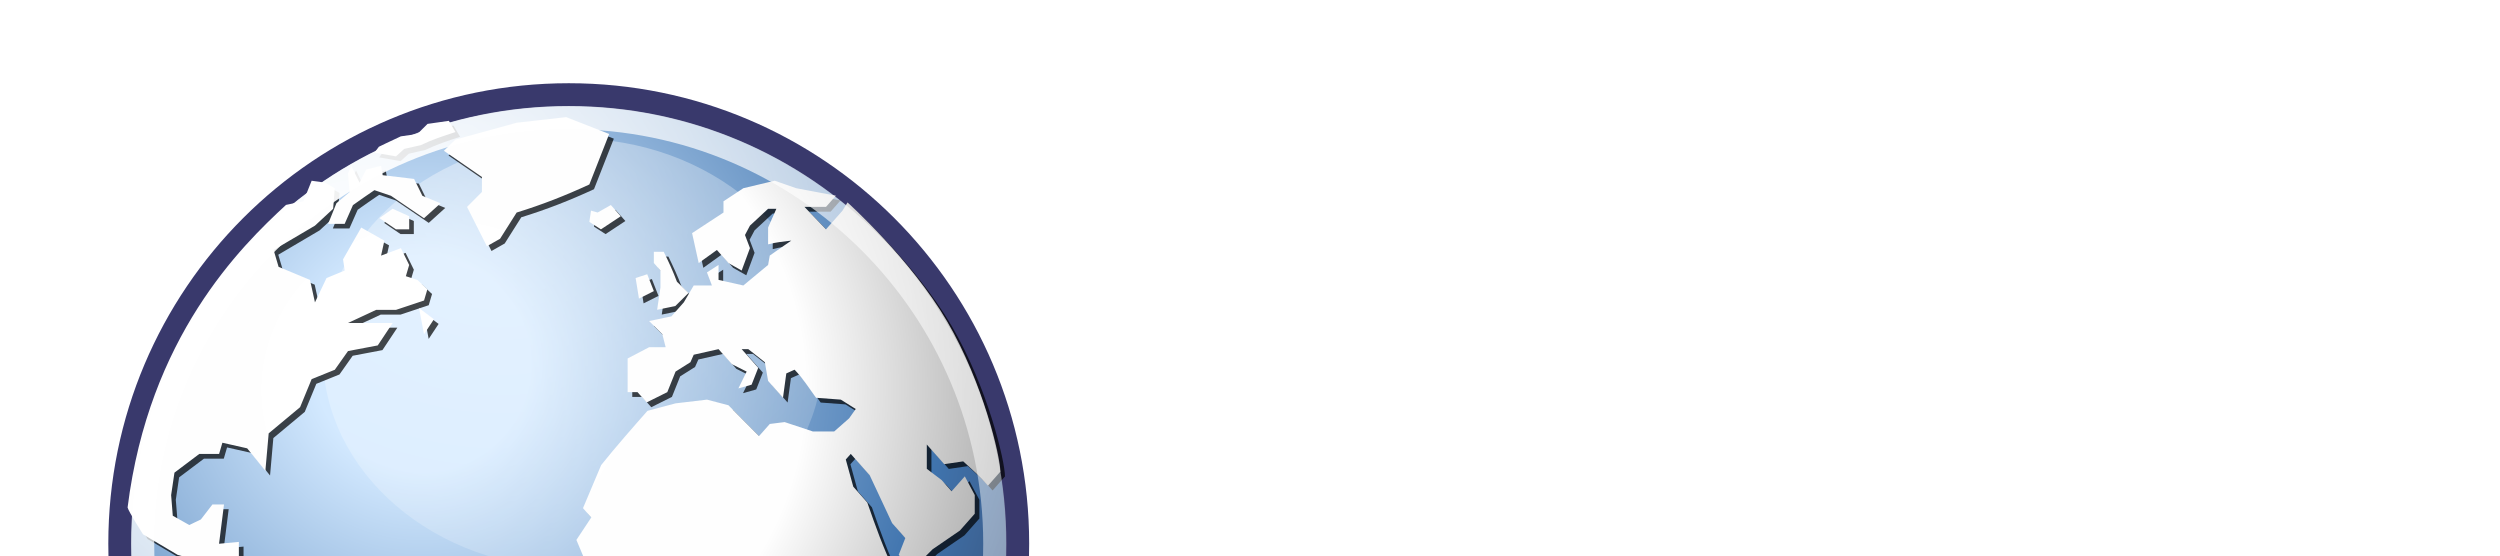
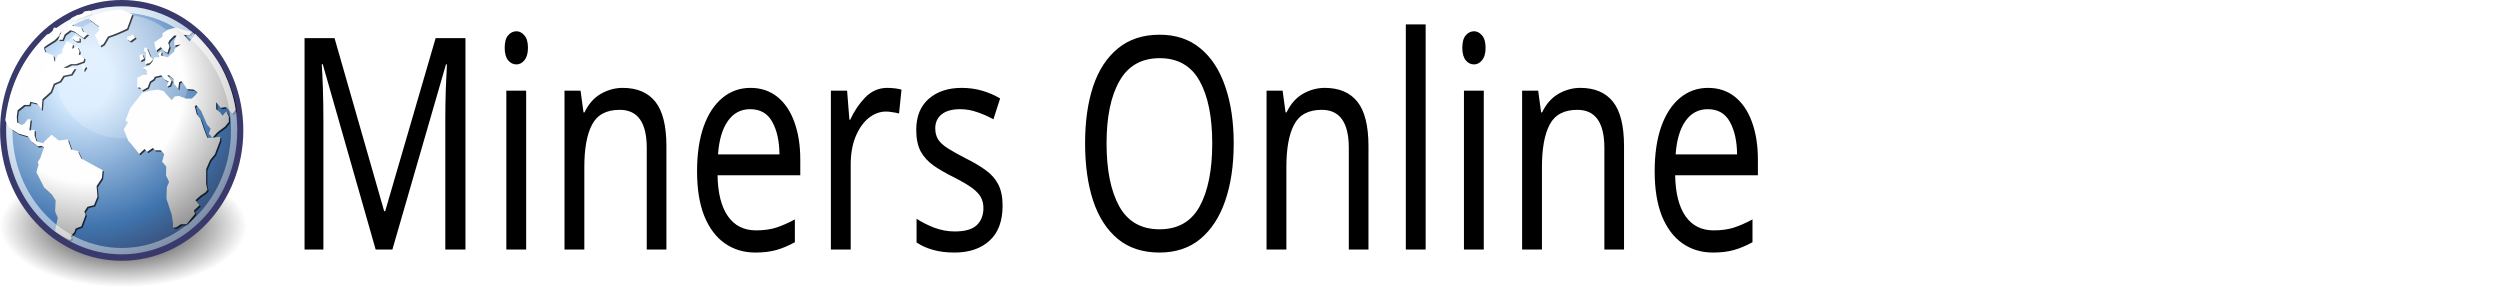
- <svg xmlns="http://www.w3.org/2000/svg" width="108" height="24">
-   <defs>
-     <radialGradient id="a" cx="15.116" cy="63.965" r="12.289" gradientTransform="scale(1.644 .60828)" gradientUnits="userSpaceOnUse">
-       <stop offset="0" />
-       <stop offset="1" stop-opacity="0" />
+ <svg xmlns="http://www.w3.org/2000/svg" width="208" height="24" version="1.1" id="svg96">
+   <defs id="defs82">
+     <rect x="20.301" y="1.396" width="87.695" height="22.603" id="rect366" />
+     <radialGradient id="a" cx="15.116" cy="63.965" r="12.289" gradientTransform="matrix(0.8355864,0,0,0.412777,-2.361903,-7.578824)" gradientUnits="userSpaceOnUse">
+       <stop offset="0" id="stop51" />
+       <stop offset="1" stop-opacity="0" id="stop53" />
    </radialGradient>
-     <radialGradient id="c" cx="11.827" cy="10.476" r="32.665" gradientTransform="scale(1.1795 .84779)" gradientUnits="userSpaceOnUse">
-       <stop offset="0" stop-color="#fff" />
-       <stop offset="1" stop-color="#fff" stop-opacity="0" />
+     <radialGradient id="c" cx="11.827" cy="10.476" r="32.665" gradientTransform="matrix(0.5011441,0,0,0.4627636,2.663255,-1.971883)" gradientUnits="userSpaceOnUse">
+       <stop offset="0" stop-color="#fff" id="stop56" />
+       <stop offset="1" stop-color="#fff" stop-opacity="0" id="stop58" />
    </radialGradient>
-     <radialGradient id="e" cx="15.601" cy="12.142" r="43.527" gradientTransform="scale(.99999 1)" gradientUnits="userSpaceOnUse">
-       <stop offset="0" stop-color="#fff" />
-       <stop offset="1" stop-color="#fff" stop-opacity=".165" />
+     <radialGradient id="e" cx="15.601" cy="12.142" r="43.527" gradientTransform="matrix(0.5082592,0,0,0.545847,-2.361903,-1.971883)" gradientUnits="userSpaceOnUse">
+       <stop offset="0" stop-color="#fff" id="stop61" />
+       <stop offset="1" stop-color="#fff" stop-opacity=".165" id="stop63" />
    </radialGradient>
-     <radialGradient id="b" cx="18.248" cy="15.716" r="29.993" gradientTransform="scale(.99999 1)" gradientUnits="userSpaceOnUse">
-       <stop offset="0" stop-color="#d3e9ff" />
-       <stop offset=".155" stop-color="#d3e9ff" />
-       <stop offset=".75" stop-color="#4074ae" />
-       <stop offset="1" stop-color="#36486c" />
+     <radialGradient id="b" cx="18.248" cy="15.716" r="29.993" gradientTransform="matrix(0.5082592,0,0,0.545847,-2.361903,-1.971883)" gradientUnits="userSpaceOnUse">
+       <stop offset="0" stop-color="#d3e9ff" id="stop66" />
+       <stop offset=".155" stop-color="#d3e9ff" id="stop68" />
+       <stop offset=".75" stop-color="#4074ae" id="stop70" />
+       <stop offset="1" stop-color="#36486c" id="stop72" />
    </radialGradient>
-     <radialGradient id="d" cx="18.634" cy="17.486" r="40.693" fx="18.934" fy="17.81" gradientTransform="matrix(1.0185 0 0 .94748 -.080952 .030883)" gradientUnits="userSpaceOnUse">
-       <stop offset="0" stop-color="#fff" />
-       <stop offset=".379" stop-color="#fefefe" />
-       <stop offset="1" stop-color="#1d1d1d" />
+     <radialGradient id="d" cx="18.634" cy="17.486" r="40.693" fx="18.934" fy="17.81" gradientTransform="matrix(0.5176671,0,0,0.5171791,-2.403048,-1.955027)" gradientUnits="userSpaceOnUse">
+       <stop offset="0" stop-color="#fff" id="stop75" />
+       <stop offset=".379" stop-color="#fefefe" id="stop77" />
+       <stop offset="1" stop-color="#1d1d1d" id="stop79" />
    </radialGradient>
  </defs>
-   <path fill="url(#a)" d="M45.053 38.909a20.203 7.475 0 1 1-40.406 0 20.203 7.475 0 1 1 40.406 0z" transform="matrix(1 0 0 1.2432 0 -10.272)" />
-   <path fill="url(#b)" stroke="#39396c" d="M43.96 23.485c0 10.71-8.682 19.392-19.39 19.392-10.71 0-19.391-8.682-19.391-19.392-0-10.709 8.681-19.39 19.391-19.39 10.708 0 19.39 8.681 19.39 19.39z" />
-   <path fill="url(#c)" d="M30.709 15.271a12.93 9.293 0 1 1-25.86 0 12.93 9.293 0 1 1 25.86 0z" opacity=".42" transform="matrix(.83594 0 0 1 9.8869 0)" />
-   <path fill-opacity=".71" d="m18.519 14.641.429-.647-.643-.484.214 1.131m-.356 13.336-.572-1.132-1.071-.242-.572-1.535-1.428.161-1.213-.888-1.286 1.131v.178c-.389-.112-.867-.127-1.214-.34l-.286-.808v-.889l-.856.08c.071-.566.142-1.131.214-1.697h-.5l-.499.647-.5.242-.714-.403-.071-.89.143-.97 1.072-.807h.857l.142-.486 1.071.242.786.971.143-1.618 1.357-1.131.499-1.212 1-.404.571-.808 1.285-.244.644-.969h-1.929l1.214-.566h.857l1.214-.405.143-.483-.429-.405-.5-.162.143-.484-.357-.728-.857.323.143-.646-.999-.566-.786 1.373.071.485-.785.324-.5 1.051-.214-.97-1.357-.566-.215-.727 1.786-1.052.786-.727.071-.889-.428-.243-.572-.081-.356.889s-.598.117-.751.155c-1.961 1.807-5.923 5.708-6.844 13.071.036.171.667 1.161.667 1.161l1.5.889 1.5.404.643.809.999.727.571-.08.429.193v.13l-.571 1.535-.429.647.143.324-.357 1.211 1.285 2.345 1.285 1.132.572.807-.072 1.698.429.969-.429 1.86s-.033-.012.021.174c.056.186 2.288 1.426 2.43 1.32.142-.107.263-.201.263-.201l-.143-.403.571-.566.215-.566.928-.325.714-1.778-.214-.484.499-.727 1.072-.243.571-1.294-.143-1.615.857-1.213.143-1.212c-1.172-.582-2.335-1.18-3.499-1.779m-3.427-18.994-.358.889h.715l.357-.808c.308-.218.615-.437.928-.647l.715.243c.475.323.951.647 1.428.969l.714-.646-.786-.323-.357-.728-1.357-.162-.071-.404-.643.162-.286.566-.357-.728-.142.323.071.808-.571.485m11.782-2.99L24.66 5.265l-2.141.242-2.643.727-.5.485 1.643 1.131v.647l-.643.647.857 1.699.57-.324.716-1.132c1.103-.341 2.092-.728 3.141-1.213l.857-2.182m-.785 3.314-.072.484.501.323.855-.565-.427-.485-.572.324-.285-.081m2.714 3.477-.286-.729-.501.163.144.888.643-.322m14.969 7.799-.535.606c-.328-.386-.696-.711-1.07-1.051l-.822.121-.75-.848v1.049l.643.487.428.484.571-.646c.144.269.286.539.429.808v.808l-.643.727-1.179.809-.892.89-.571-.648.285-.727-.57-.647-.965-2.061-.821-.928-.215.241.323 1.173.606.687c.346.999.689 1.955 1.144 2.91.705 0 1.369-.075 2.07-.163v.566l-.857 2.102-.786.888-.642 1.376v2.262l.215.89-.357.403-.787.486-.821.686.679.768-.929.81.179.523-1.393 1.578h-.928l-.786.485h-.5v-.647l-.213-1.295c-.277-.811-.564-1.617-.857-2.423 0-.595.035-1.184.071-1.779l.358-.807-.501-.971.036-1.334-.679-.767.34-1.111-.553-.627h-.965l-.321-.364-.964.607-.393-.446-.893.768c-.606-.687-1.213-1.374-1.821-2.061l-.713-1.698.642-.969-.356-.404.784-1.86c.645-.802 1.318-1.571 2-2.343l1.214-.324 1.357-.161.928.243 1.321 1.332.465-.524.641-.081 1.215.404h.929l.642-.566.286-.404-.644-.404-1.071-.08c-.298-.413-.574-.847-.927-1.213l-.358.161-.143 1.052-.643-.728-.141-.809-.714-.564h-.287l.715.807-.286.728-.571.161.357-.727-.644-.323-.57-.646-1.072.241-.142.323-.643.405-.357.889-.892.444-.394-.444h-.427v-1.455l.928-.486h.714l-.144-.565-.57-.566.963-.202.536-.606.428-.728h.786l-.215-.565.501-.323v.647l1.071.241 1.07-.888.072-.405.928-.646c-.336.042-.672.072-1 .162v-.728l.357-.809h-.357l-.784.727-.215.405.215.566-.358.969-.571-.323-.499-.565-.786.565-.286-1.293 1.356-.889v-.485l.858-.566 1.356-.324.929.324 1.713.323-.427.484h-.929l.929.97.713-.808.217-.355s2.738 2.454 4.303 5.138c1.565 2.685 2.299 5.85 2.299 6.493zm-26.11-13.62.357-.323.715-.162c.489-.238.98-.398 1.499-.566l-.285-.485-.922.132-.435.434-.718.104-.639.3-.31.15-.19.254.928.161m-.714 2.667.714.485h.572v-.565l-.714-.323-.572.404m12.14 2.991-.143.97.785-.162.571-.565-.5-.485c-.167-.447-.36-.865-.57-1.293h-.428v.484l.285.323v.728" />
-   <path fill="url(#d)" d="m18.317 14.439.429-.647-.643-.484.214 1.131m-3.784-5.658-.358.889h.715l.357-.808c.308-.218.615-.437.928-.647l.715.243c.475.323.951.647 1.427.969l.715-.646-.786-.323-.357-.728-1.357-.162-.071-.404-.643.162-.286.566-.357-.728-.142.323.071.808-.571.485m3.427 18.994-.571-1.132-1.071-.242-.572-1.535-1.428.161-1.213-.888-1.286 1.131v.178c-.389-.112-.867-.127-1.214-.34l-.286-.808v-.889l-.856.08c.071-.566.142-1.131.214-1.697h-.5l-.499.647-.5.241-.714-.402-.071-.89.143-.97 1.072-.808h.857l.142-.485 1.071.242.786.971.143-1.618 1.357-1.131.499-1.212 1-.404.571-.808 1.285-.244.644-.969h-1.929l1.214-.566h.857l1.214-.405.143-.483-.429-.405-.5-.162.143-.485-.357-.727-.857.323.143-.646-1-.567-.785 1.373.071.485-.785.324-.5 1.051-.214-.97-1.357-.566-.215-.727 1.786-1.052.785-.727.072-.889-.428-.243-.572-.081-.356.889s-.598.117-.751.155c-1.961 1.807-5.923 5.708-6.844 13.071.036.171.667 1.161.667 1.161l1.5.889 1.5.404.643.809.999.727.571-.08.429.193v.13l-.571 1.535-.429.647.143.324-.357 1.211 1.285 2.345 1.285 1.132.572.807-.072 1.698.429.969-.429 1.86s-.033-.012.021.174c.056.186 2.288 1.426 2.43 1.32.142-.107.263-.201.263-.201l-.143-.403.571-.566.215-.566.928-.325.714-1.778-.214-.484.499-.727 1.072-.243.571-1.294-.143-1.615.857-1.213.143-1.212c-1.172-.582-2.335-1.18-3.499-1.779m8.355-21.984-1.857-.728-2.141.242-2.643.727-.5.485 1.643 1.131v.647l-.643.647.857 1.699.57-.324.716-1.132c1.103-.341 2.092-.728 3.141-1.213l.857-2.182m-.785 3.314-.072.484.501.323.855-.566-.427-.485-.572.324-.285-.081m17.683 11.276-.535.606c-.328-.386-.696-.711-1.07-1.051l-.822.121-.75-.848v1.049l.643.487.428.484.571-.646c.144.269.286.539.429.808v.808l-.643.727-1.179.809-.892.89-.571-.648.285-.727-.57-.647-.965-2.061-.821-.928-.215.241.323 1.173.606.687c.346.999.689 1.955 1.144 2.91.705 0 1.369-.075 2.07-.163v.566l-.857 2.102-.786.888-.642 1.376v2.262l.215.89-.357.403-.787.486-.821.686.679.768-.929.81.179.523-1.393 1.578h-.928l-.786.485h-.5v-.647l-.213-1.295c-.277-.811-.564-1.617-.857-2.423 0-.595.035-1.184.071-1.779l.358-.807-.501-.971.036-1.334-.679-.767.34-1.111-.553-.627h-.965l-.321-.364-.964.607-.393-.446-.893.768c-.606-.687-1.213-1.374-1.821-2.061l-.713-1.698.642-.969-.357-.404.785-1.86c.645-.802 1.318-1.571 2-2.343l1.214-.324 1.357-.161.928.243 1.321 1.332.465-.524.641-.081 1.215.404h.928l.643-.566.286-.404-.644-.404-1.071-.08c-.298-.413-.574-.847-.927-1.213l-.358.161-.143 1.052-.643-.728-.141-.809-.714-.564h-.287l.715.807-.286.728-.571.161.357-.727-.644-.323-.57-.646-1.072.241-.142.323-.643.405-.357.889-.892.444-.394-.444h-.427v-1.455l.928-.486h.714l-.144-.565-.57-.566.963-.202.536-.606.428-.728h.786l-.215-.565.501-.323v.646l1.071.242 1.07-.888.072-.405.928-.646c-.336.042-.672.072-1 .162v-.728l.357-.808h-.357l-.784.727-.215.405.215.566-.358.969-.571-.323-.499-.565-.786.565-.286-1.293 1.356-.889v-.485l.858-.566 1.356-.324.929.324 1.713.323-.427.484h-.929l.929.97.713-.808.217-.355s2.738 2.454 4.303 5.138c1.565 2.685 2.299 5.85 2.299 6.493zm-26.11-13.62.357-.323.715-.162c.489-.238.98-.398 1.499-.566l-.285-.485-.922.132-.435.434-.719.104-.638.3-.31.15-.19.254.928.161m-.714 2.667.714.485h.572v-.566l-.714-.323-.572.404m12.14 2.991-.143.97.785-.162.571-.565-.5-.485c-.167-.447-.36-.865-.57-1.293h-.428v.484l.285.323v.728m-.285.163-.286-.729-.501.163.144.888.643-.322" />
-   <path fill="none" stroke="url(#e)" d="M42.975 23.486c0 10.165-8.241 18.406-18.406 18.406S6.163 33.651 6.163 23.486C6.163 13.32 14.404 5.08 24.569 5.08c10.165-0 18.406 8.24 18.406 18.406z" />
+   <path fill="url(#a)" d="m 20.537,18.825 a 10.268,5.073 0 1 1 -20.537,0 10.268,5.073 0 1 1 20.537,0 z" id="path84" style="fill:url(#a);stroke-width:0.587" />
+   <path fill="url(#b)" stroke="#39396c" d="m 19.981,10.847 c 0,5.846 -4.413,10.585 -9.855,10.585 -5.444,0 -9.856,-4.739 -9.856,-10.585 C 0.27,5.002 4.683,0.263 10.126,0.263 c 5.442,1.0925e-4 9.855,4.738 9.855,10.584 z" id="path86" style="fill:url(#b);stroke-width:0.527" />
+   <path fill="url(#c)" d="m 15.711,6.364 a 5.494,5.073 0 1 1 -10.987,0 5.494,5.073 0 1 1 10.987,0 z" opacity="0.42" id="path88" style="fill:url(#c);stroke-width:0.482" />
+   <path fill-opacity="0.71" d="M 7.051,6.02 7.269,5.667 6.942,5.403 7.051,6.02 M 6.87,13.299 6.579,12.681 6.035,12.549 5.744,11.711 5.018,11.799 4.402,11.315 3.748,11.932 v 0.097 C 3.55,11.968 3.307,11.96 3.131,11.844 L 2.986,11.402 V 10.917 L 2.55,10.961 C 2.587,10.652 2.623,10.343 2.659,10.035 H 2.405 l -0.254,0.353 -0.254,0.132 -0.363,-0.22 -0.036,-0.486 0.073,-0.529 0.545,-0.44 h 0.435 L 2.623,8.579 3.167,8.711 3.566,9.241 3.639,8.358 4.329,7.74 4.583,7.079 5.091,6.858 5.381,6.417 6.034,6.284 6.361,5.755 H 5.381 L 5.998,5.446 H 6.434 L 7.051,5.225 7.123,4.961 6.905,4.74 6.651,4.652 6.724,4.388 6.542,3.99 6.107,4.167 6.179,3.814 5.672,3.505 5.272,4.255 5.308,4.519 4.909,4.696 4.655,5.27 4.546,4.74 3.857,4.431 3.747,4.035 4.655,3.461 5.055,3.064 5.091,2.579 4.873,2.446 4.583,2.402 4.402,2.887 c 0,0 -0.304,0.064 -0.382,0.085 -0.997,0.986 -3.011,3.116 -3.478,7.135 0.019,0.093 0.339,0.634 0.339,0.634 l 0.762,0.485 0.762,0.221 0.327,0.442 0.508,0.397 0.29,-0.044 0.218,0.105 v 0.071 l -0.29,0.838 -0.218,0.353 0.073,0.177 -0.181,0.661 0.653,1.28 0.653,0.618 0.291,0.44 -0.037,0.927 0.218,0.529 -0.218,1.015 c 0,0 -0.017,-0.006 0.011,0.095 0.028,0.102 1.163,0.778 1.235,0.721 0.072,-0.058 0.134,-0.11 0.134,-0.11 l -0.073,-0.22 0.29,-0.309 0.109,-0.309 0.472,-0.177 0.363,-0.971 -0.109,-0.264 0.254,-0.397 0.545,-0.133 0.29,-0.706 -0.073,-0.882 0.436,-0.662 0.073,-0.662 C 8.052,13.953 7.461,13.626 6.869,13.299 M 5.127,2.931 4.945,3.417 H 5.309 L 5.49,2.975 C 5.647,2.857 5.803,2.737 5.962,2.622 L 6.325,2.755 C 6.567,2.931 6.809,3.108 7.051,3.284 L 7.414,2.931 7.015,2.755 6.833,2.358 6.143,2.27 6.107,2.049 5.78,2.137 5.635,2.446 5.454,2.049 5.382,2.225 5.418,2.667 5.127,2.931 M 11.116,1.299 10.172,0.902 9.084,1.034 7.74,1.431 7.486,1.696 8.321,2.314 V 2.666 L 7.994,3.019 8.43,3.947 8.72,3.77 9.084,3.152 C 9.644,2.966 10.147,2.755 10.68,2.49 l 0.436,-1.191 m -0.399,1.809 -0.037,0.264 0.255,0.176 0.435,-0.309 -0.217,-0.265 -0.291,0.177 -0.145,-0.044 m 1.379,1.898 -0.145,-0.398 -0.255,0.089 0.073,0.485 0.327,-0.176 m 7.608,4.257 -0.272,0.331 C 19.266,9.383 19.079,9.205 18.889,9.02 l -0.418,0.066 -0.381,-0.463 v 0.573 l 0.327,0.266 0.218,0.264 0.29,-0.353 c 0.073,0.147 0.145,0.294 0.218,0.441 v 0.441 L 18.815,10.652 18.216,11.093 17.763,11.579 17.473,11.225 17.617,10.829 17.328,10.476 16.837,9.351 16.42,8.844 l -0.109,0.132 0.164,0.64 0.308,0.375 c 0.176,0.545 0.35,1.067 0.581,1.588 0.358,0 0.696,-0.041 1.052,-0.089 v 0.309 l -0.436,1.147 -0.399,0.485 -0.326,0.751 v 1.235 l 0.109,0.486 -0.181,0.22 -0.4,0.265 -0.417,0.374 0.345,0.419 -0.472,0.442 0.091,0.285 -0.708,0.861 h -0.472 l -0.4,0.265 H 14.496 V 18.682 L 14.388,17.975 c -0.141,-0.443 -0.287,-0.883 -0.436,-1.323 0,-0.325 0.018,-0.646 0.036,-0.971 l 0.182,-0.441 -0.255,-0.53 0.018,-0.728 -0.345,-0.419 0.173,-0.606 -0.281,-0.342 h -0.49 l -0.163,-0.199 -0.49,0.331 -0.2,-0.243 -0.454,0.419 c -0.308,-0.375 -0.617,-0.75 -0.926,-1.125 l -0.362,-0.927 0.326,-0.529 -0.181,-0.221 0.398,-1.015 c 0.328,-0.438 0.67,-0.858 1.017,-1.279 l 0.617,-0.177 0.69,-0.088 0.472,0.133 0.671,0.727 0.236,-0.286 0.326,-0.044 0.618,0.221 H 16.058 L 16.384,8.005 16.529,7.784 16.202,7.564 15.658,7.52 C 15.506,7.295 15.366,7.058 15.186,6.858 l -0.182,0.088 -0.073,0.574 -0.327,-0.397 -0.072,-0.442 -0.363,-0.308 h -0.146 l 0.363,0.44 -0.145,0.397 -0.29,0.088 0.181,-0.397 -0.327,-0.176 -0.29,-0.353 -0.545,0.132 -0.072,0.176 -0.327,0.221 -0.181,0.485 -0.453,0.242 -0.2,-0.242 H 11.521 V 6.593 l 0.472,-0.265 h 0.363 L 12.282,6.02 11.992,5.711 12.482,5.601 12.754,5.27 12.972,4.872 h 0.399 l -0.109,-0.308 0.255,-0.176 v 0.353 l 0.544,0.132 0.544,-0.485 0.037,-0.221 0.472,-0.353 c -0.171,0.023 -0.342,0.039 -0.508,0.088 V 3.505 L 14.786,3.064 H 14.605 L 14.207,3.461 14.097,3.681 14.207,3.99 14.025,4.519 13.734,4.343 13.481,4.035 13.081,4.343 12.936,3.637 13.625,3.152 V 2.887 l 0.436,-0.309 0.689,-0.177 0.472,0.177 0.871,0.176 -0.217,0.264 h -0.472 l 0.472,0.529 0.362,-0.441 0.11,-0.194 c 0,0 1.392,1.34 2.187,2.805 0.795,1.466 1.168,3.193 1.168,3.544 z M 6.434,1.828 6.615,1.652 6.978,1.564 C 7.227,1.434 7.477,1.346 7.74,1.255 L 7.596,0.99 7.127,1.062 6.906,1.299 6.541,1.356 6.216,1.52 6.059,1.602 5.962,1.74 6.434,1.828 M 6.071,3.284 6.434,3.549 H 6.724 V 3.24 L 6.361,3.064 6.071,3.284 M 12.241,4.917 12.168,5.446 12.567,5.358 12.858,5.049 12.603,4.785 C 12.519,4.541 12.42,4.312 12.314,4.079 h -0.218 v 0.264 l 0.145,0.176 v 0.397" id="path90" style="stroke-width:0.527" />
+   <path fill="url(#d)" d="M 6.948,5.91 7.166,5.556 6.839,5.292 6.948,5.91 M 5.025,2.821 4.843,3.306 H 5.206 L 5.388,2.865 C 5.544,2.746 5.7,2.627 5.859,2.512 l 0.363,0.133 c 0.241,0.176 0.483,0.353 0.725,0.529 L 7.311,2.821 6.912,2.645 6.73,2.248 6.041,2.159 6.005,1.939 5.678,2.027 5.532,2.336 5.351,1.939 5.279,2.115 5.315,2.556 5.025,2.821 M 6.767,13.189 6.476,12.571 5.932,12.439 5.641,11.601 4.915,11.689 4.299,11.204 3.645,11.822 v 0.097 C 3.448,11.858 3.205,11.85 3.028,11.733 L 2.883,11.292 v -0.485 l -0.435,0.044 c 0.036,-0.309 0.072,-0.617 0.109,-0.926 H 2.302 L 2.049,10.278 1.794,10.409 1.431,10.19 1.395,9.704 1.467,9.174 2.012,8.733 H 2.448 L 2.52,8.469 3.064,8.601 3.464,9.131 3.537,8.248 4.226,7.63 4.48,6.969 4.988,6.748 5.278,6.307 5.931,6.174 6.259,5.645 H 5.278 L 5.895,5.336 H 6.331 L 6.948,5.115 7.021,4.851 6.803,4.63 6.548,4.542 6.621,4.277 6.44,3.88 6.004,4.057 6.077,3.704 5.569,3.395 5.17,4.144 5.206,4.409 4.807,4.586 4.553,5.16 4.444,4.63 3.754,4.321 3.645,3.924 4.553,3.35 4.952,2.953 4.988,2.468 4.771,2.336 4.48,2.292 4.299,2.777 c 0,0 -0.304,0.064 -0.382,0.085 -0.997,0.986 -3.011,3.116 -3.478,7.135 0.019,0.093 0.339,0.634 0.339,0.634 l 0.762,0.485 0.762,0.221 0.327,0.442 0.508,0.397 0.29,-0.044 0.218,0.105 v 0.071 l -0.29,0.838 -0.218,0.353 0.073,0.177 -0.181,0.661 0.653,1.28 0.653,0.618 0.291,0.44 -0.037,0.927 0.218,0.529 -0.218,1.015 c 0,0 -0.017,-0.006 0.011,0.095 0.028,0.102 1.163,0.778 1.235,0.721 0.072,-0.058 0.134,-0.11 0.134,-0.11 l -0.073,-0.22 0.29,-0.309 0.109,-0.309 0.472,-0.177 0.363,-0.971 -0.109,-0.264 0.254,-0.397 0.545,-0.133 0.29,-0.706 -0.073,-0.882 0.436,-0.662 0.073,-0.662 C 7.949,13.842 7.358,13.516 6.767,13.189 M 11.013,1.189 10.069,0.792 8.981,0.924 7.638,1.321 7.384,1.586 8.219,2.203 V 2.556 L 7.892,2.909 8.327,3.837 8.617,3.66 8.981,3.042 C 9.542,2.856 10.044,2.645 10.577,2.38 l 0.436,-1.191 m -0.399,1.809 -0.037,0.264 0.255,0.176 0.435,-0.309 -0.217,-0.265 -0.291,0.177 -0.145,-0.044 m 8.988,6.155 -0.272,0.331 C 19.163,9.273 18.976,9.095 18.786,8.91 l -0.418,0.066 -0.381,-0.463 v 0.573 l 0.327,0.266 0.218,0.264 0.29,-0.353 c 0.073,0.147 0.145,0.294 0.218,0.441 v 0.441 l -0.327,0.397 -0.599,0.442 -0.453,0.486 -0.29,-0.354 0.145,-0.397 -0.29,-0.353 -0.49,-1.125 -0.417,-0.507 -0.109,0.132 0.164,0.64 0.308,0.375 c 0.176,0.545 0.35,1.067 0.581,1.588 0.358,0 0.696,-0.041 1.052,-0.089 v 0.309 l -0.436,1.147 -0.4,0.485 -0.326,0.751 v 1.235 l 0.109,0.486 -0.181,0.22 -0.4,0.265 -0.417,0.374 0.345,0.419 -0.472,0.442 0.091,0.285 -0.708,0.861 h -0.472 l -0.399,0.265 H 14.394 V 18.572 l -0.108,-0.707 c -0.141,-0.443 -0.287,-0.883 -0.436,-1.323 0,-0.325 0.018,-0.646 0.036,-0.971 l 0.182,-0.44 -0.255,-0.53 0.018,-0.728 -0.345,-0.419 0.173,-0.606 -0.281,-0.342 h -0.49 l -0.163,-0.199 -0.49,0.331 -0.2,-0.243 -0.454,0.419 c -0.308,-0.375 -0.617,-0.75 -0.926,-1.125 l -0.362,-0.927 0.326,-0.529 -0.181,-0.221 0.399,-1.015 c 0.328,-0.438 0.67,-0.858 1.017,-1.279 l 0.617,-0.177 0.69,-0.088 0.472,0.133 0.671,0.727 0.236,-0.286 0.326,-0.044 0.618,0.221 h 0.472 l 0.327,-0.309 0.145,-0.221 -0.327,-0.221 -0.544,-0.044 C 15.403,7.185 15.263,6.948 15.084,6.748 L 14.902,6.836 14.829,7.41 14.502,7.013 14.431,6.571 14.068,6.264 H 13.922 L 14.285,6.704 14.14,7.101 13.85,7.189 14.031,6.793 13.704,6.616 13.414,6.264 12.869,6.395 12.797,6.571 12.47,6.793 12.289,7.278 11.835,7.52 11.635,7.278 h -0.217 V 6.484 l 0.472,-0.265 h 0.363 L 12.18,5.91 11.89,5.601 12.379,5.491 12.652,5.16 12.869,4.763 h 0.399 L 13.159,4.454 13.414,4.278 v 0.353 l 0.544,0.132 0.544,-0.485 0.037,-0.221 0.472,-0.353 C 14.84,3.727 14.669,3.743 14.502,3.793 V 3.395 L 14.684,2.954 H 14.502 L 14.104,3.351 13.995,3.571 14.104,3.88 13.922,4.409 13.632,4.233 13.378,3.925 12.979,4.233 12.833,3.527 13.522,3.042 V 2.777 l 0.436,-0.309 0.689,-0.177 0.472,0.177 0.871,0.176 -0.217,0.264 h -0.472 l 0.472,0.529 0.362,-0.441 0.11,-0.194 c 0,0 1.392,1.34 2.187,2.805 0.795,1.466 1.169,3.193 1.169,3.544 z M 6.331,1.718 6.512,1.542 6.876,1.454 C 7.124,1.324 7.374,1.237 7.638,1.145 L 7.493,0.88 7.024,0.952 6.803,1.189 6.438,1.246 6.113,1.41 5.956,1.492 5.859,1.63 6.331,1.718 m -0.363,1.456 0.363,0.265 H 6.622 V 3.13 L 6.259,2.954 5.968,3.174 m 6.17,1.633 -0.073,0.529 0.399,-0.088 0.29,-0.308 -0.254,-0.265 C 12.416,4.431 12.318,4.203 12.211,3.969 h -0.218 v 0.264 l 0.145,0.176 v 0.397 m -0.145,0.089 -0.145,-0.398 -0.255,0.089 0.073,0.485 0.327,-0.176" id="path92" style="fill:url(#d);stroke-width:0.527" />
+   <path fill="none" stroke="url(#e)" d="m 19.481,10.848 c 0,5.549 -4.189,10.047 -9.355,10.047 -5.167,0 -9.355,-4.498 -9.355,-10.047 C 0.771,5.299 4.959,0.801 10.126,0.801 15.292,0.801 19.481,5.299 19.481,10.848 Z" id="path94" style="stroke:url(#e);stroke-width:0.527" />
+   <text xml:space="preserve" id="text364" style="white-space:pre;shape-inside:url(#rect366);display:inline;fill:#000000" />
+   <text xml:space="preserve" style="white-space:pre;inline-size:100.237;display:inline;fill:#000000" x="21.39" y="17.678" id="text422" />
+   <text xml:space="preserve" style="font-size:21.492px;line-height:42.984px;fill:#000000;stroke-width:1.791" x="26.966" y="18.111" id="text560" transform="scale(0.8724636,1.14618)">
+     <tspan id="tspan558" x="26.966" y="18.111" style="font-style:normal;font-variant:normal;font-weight:normal;font-stretch:normal;font-family:'Segoe UI';-inkscape-font-specification:'Segoe UI';stroke-width:1.791" dx="0 0.3 0.3 0.3 0.3 0.3 0.3 0.3 0.3 0.3 0.3 0.3 0.3">Miners Online</tspan>
+   </text>
</svg>
